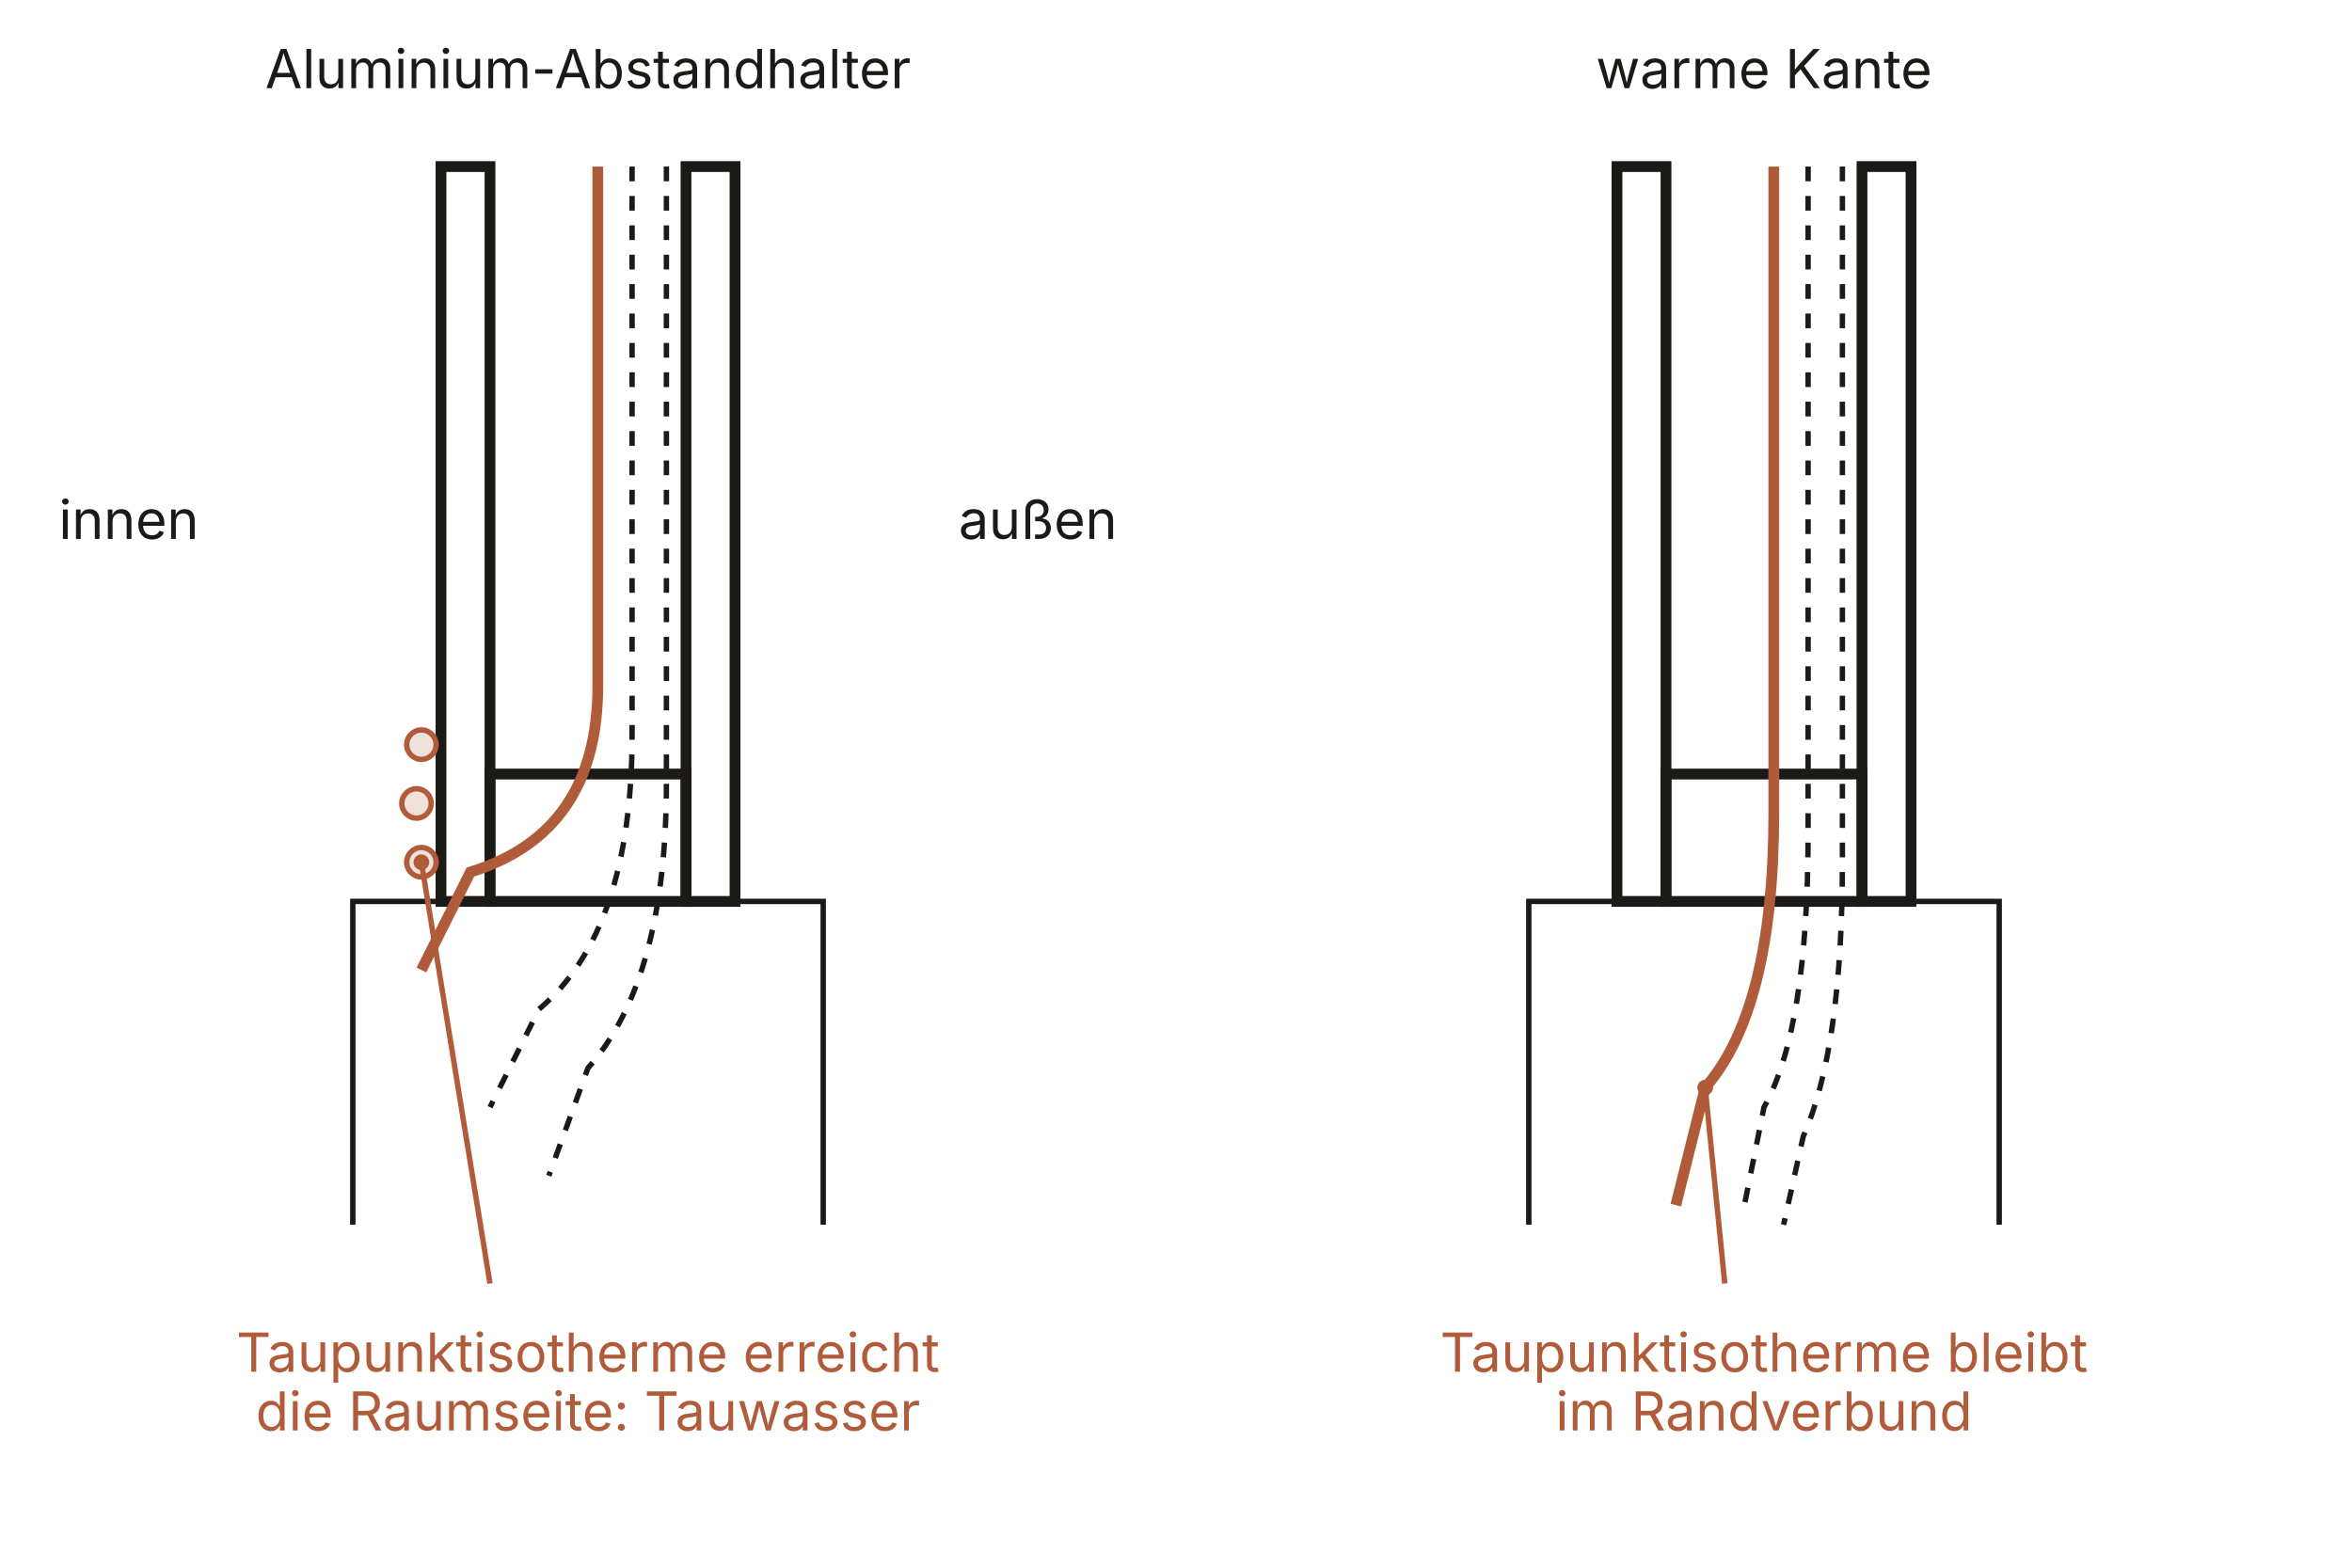
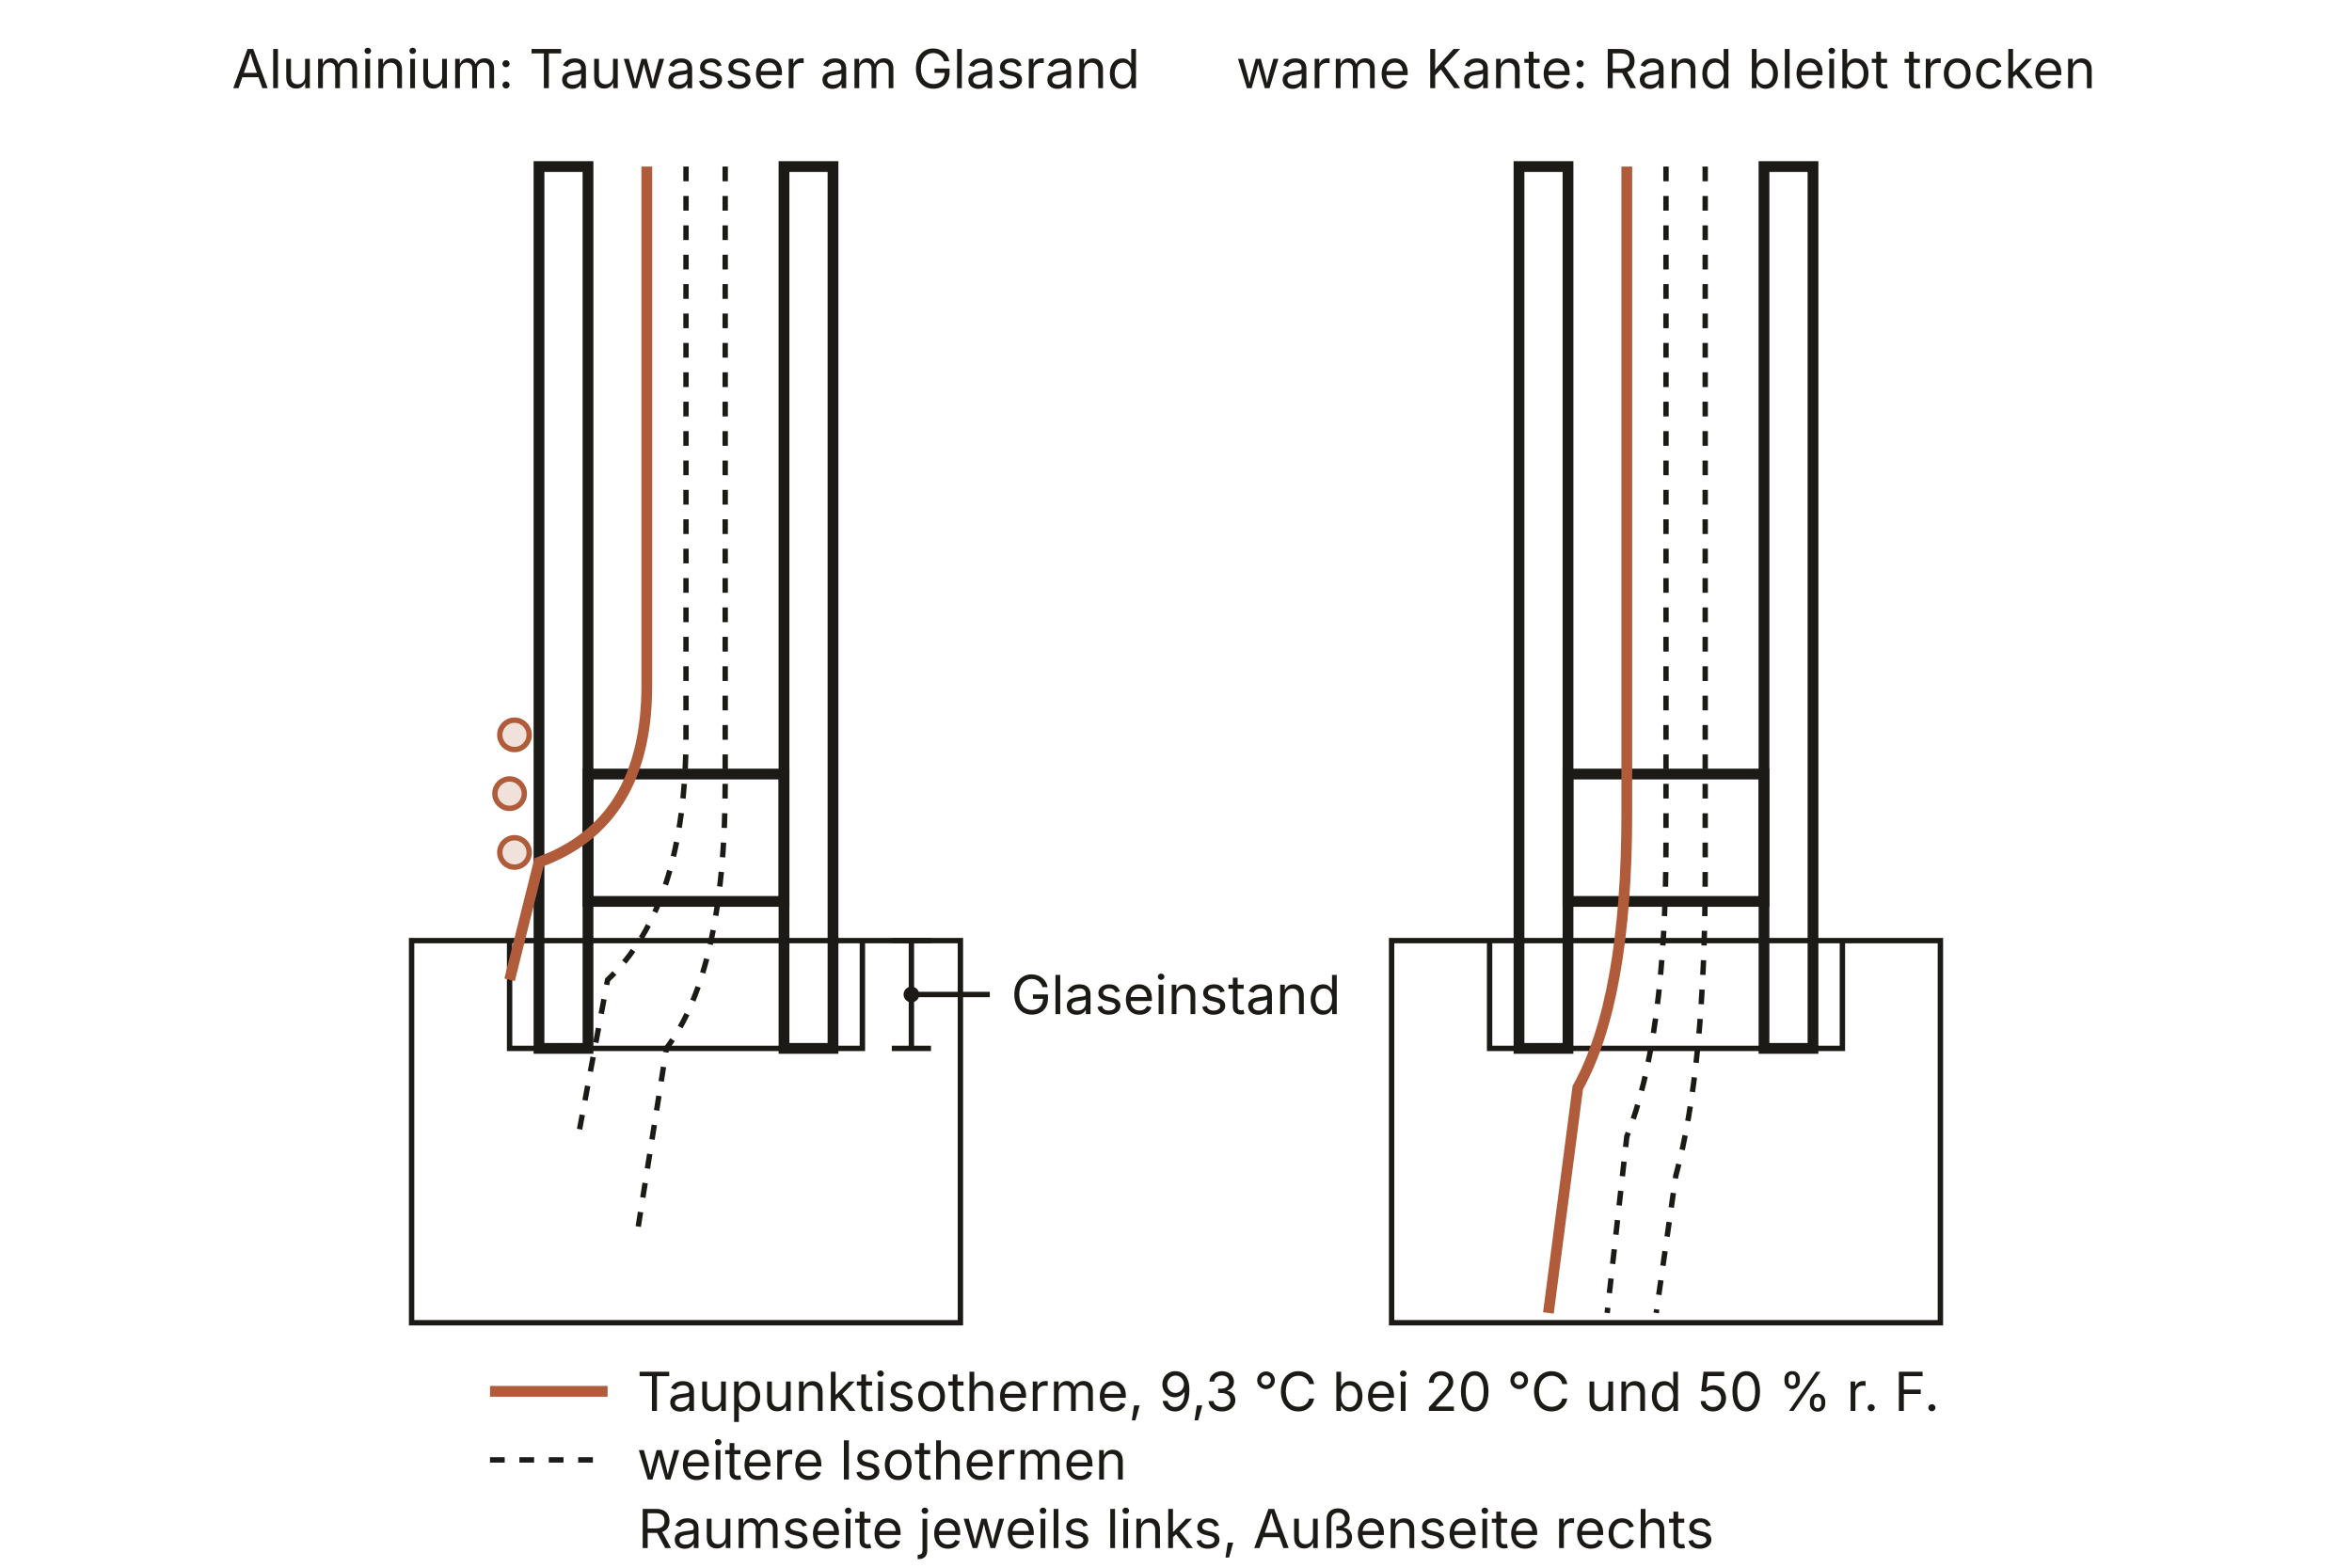
- <svg xmlns="http://www.w3.org/2000/svg" viewBox="0 0 480 320" role="img" aria-label="Zwei Schnitte durch den unteren Glasrand: Mit Aluminiumabstandhalter erreicht die Taupunktisotherme die Raumseite der Scheibe, mit warmer Kante bleibt sie im Randverbund">
-   <text x="120" y="18" text-anchor="middle" font-family="-apple-system,sans-serif" font-size="11" fill="#1c1a17">Aluminium-Abstandhalter</text>
-   <rect x="90" y="34" width="10" height="150" fill="none" stroke="#1c1a17" stroke-width="2.2" />
-   <rect x="140" y="34" width="10" height="150" fill="none" stroke="#1c1a17" stroke-width="2.2" />
-   <rect x="100" y="158" width="40" height="26" fill="none" stroke="#1c1a17" stroke-width="2.2" />
-   <path d="M72 250 V184 H168 V250" fill="none" stroke="#1c1a17" stroke-width="1.1" />
-   <path d="M129 34 V150 Q129 190 110 206 L100 226" fill="none" stroke="#1c1a17" stroke-width="1.1" stroke-dasharray="3 3" />
-   <path d="M136 34 V160 Q136 200 120 218 L112 240" fill="none" stroke="#1c1a17" stroke-width="1.1" stroke-dasharray="3 3" />
-   <path d="M122 34 V140 Q122 170 96 178 L86 198" fill="none" stroke="#b05c3a" stroke-width="2.2" />
+ <svg xmlns="http://www.w3.org/2000/svg" viewBox="0 0 480 320" role="img" aria-label="Zwei Schnitte durch den unteren Glasrand im Rahmenfalz: Mit Aluminiumabstandhalter erreicht die Taupunktisotherme die Raumseite der Scheibe, mit warmer Kante bleibt sie im Randverbund und Rahmen">
+   <text x="140" y="18" text-anchor="middle" font-family="-apple-system,sans-serif" font-size="11" fill="#1c1a17">Aluminium: Tauwasser am Glasrand</text>
+   <rect x="110" y="34" width="10" height="180" fill="none" stroke="#1c1a17" stroke-width="2.2" />
+   <rect x="160" y="34" width="10" height="180" fill="none" stroke="#1c1a17" stroke-width="2.2" />
+   <rect x="120" y="158" width="40" height="26" fill="none" stroke="#1c1a17" stroke-width="2.2" />
+   <rect x="84" y="192" width="112" height="78" fill="none" stroke="#1c1a17" stroke-width="1.1" />
+   <path d="M104 192 V214 H176 V192" fill="none" stroke="#1c1a17" stroke-width="1.1" />
+   <line x1="186" y1="192" x2="186" y2="214" stroke="#1c1a17" stroke-width="1.1" />
+   <line x1="182" y1="192" x2="190" y2="192" stroke="#1c1a17" stroke-width="1.1" />
+   <line x1="182" y1="214" x2="190" y2="214" stroke="#1c1a17" stroke-width="1.1" />
+   <path d="M140 34 V150 Q140 185 124 200 L118 232" fill="none" stroke="#1c1a17" stroke-width="1.1" stroke-dasharray="3 3" />
+   <path d="M148 34 V160 Q148 198 136 214 L130 252" fill="none" stroke="#1c1a17" stroke-width="1.1" stroke-dasharray="3 3" />
+   <path d="M132 34 V140 Q132 168 110 176 L104 200" fill="none" stroke="#b05c3a" stroke-width="2.2" />
  <g fill="#b05c3a" fill-opacity="0.18" stroke="#b05c3a" stroke-width="1.1">
-     <circle cx="86" cy="152" r="3" />
-     <circle cx="85" cy="164" r="3" />
-     <circle cx="86" cy="176" r="3" />
+     <circle cx="105" cy="150" r="3" />
+     <circle cx="104" cy="162" r="3" />
+     <circle cx="105" cy="174" r="3" />
  </g>
-   <text x="360" y="18" text-anchor="middle" font-family="-apple-system,sans-serif" font-size="11" fill="#1c1a17">warme Kante</text>
-   <rect x="330" y="34" width="10" height="150" fill="none" stroke="#1c1a17" stroke-width="2.2" />
-   <rect x="380" y="34" width="10" height="150" fill="none" stroke="#1c1a17" stroke-width="2.2" />
-   <rect x="340" y="158" width="40" height="26" fill="none" stroke="#1c1a17" stroke-width="2.2" />
-   <path d="M312 250 V184 H408 V250" fill="none" stroke="#1c1a17" stroke-width="1.1" />
-   <path d="M369 34 V170 Q369 210 360 226 L356 246" fill="none" stroke="#1c1a17" stroke-width="1.1" stroke-dasharray="3 3" />
-   <path d="M376 34 V176 Q376 214 368 232 L364 250" fill="none" stroke="#1c1a17" stroke-width="1.1" stroke-dasharray="3 3" />
-   <path d="M362 34 V166 Q362 206 348 222 L342 246" fill="none" stroke="#b05c3a" stroke-width="2.2" />
-   <text x="12" y="110" text-anchor="start" font-family="-apple-system,sans-serif" font-size="11" fill="#1c1a17">innen</text>
-   <text x="228" y="110" text-anchor="end" font-family="-apple-system,sans-serif" font-size="11" fill="#1c1a17">außen</text>
-   <line x1="86" y1="176" x2="100" y2="262" stroke="#b05c3a" stroke-width="1.1" />
-   <circle cx="86" cy="176" r="1.6" fill="#b05c3a" />
-   <text x="120" y="280" text-anchor="middle" font-family="-apple-system,sans-serif" font-size="11" fill="#b05c3a">Taupunktisotherme erreicht</text>
-   <text x="120" y="292" text-anchor="middle" font-family="-apple-system,sans-serif" font-size="11" fill="#b05c3a">die Raumseite: Tauwasser</text>
-   <line x1="348" y1="222" x2="352" y2="262" stroke="#b05c3a" stroke-width="1.1" />
-   <circle cx="348" cy="222" r="1.6" fill="#b05c3a" />
-   <text x="360" y="280" text-anchor="middle" font-family="-apple-system,sans-serif" font-size="11" fill="#b05c3a">Taupunktisotherme bleibt</text>
-   <text x="360" y="292" text-anchor="middle" font-family="-apple-system,sans-serif" font-size="11" fill="#b05c3a">im Randverbund</text>
+   <text x="340" y="18" text-anchor="middle" font-family="-apple-system,sans-serif" font-size="11" fill="#1c1a17">warme Kante: Rand bleibt trocken</text>
+   <rect x="310" y="34" width="10" height="180" fill="none" stroke="#1c1a17" stroke-width="2.2" />
+   <rect x="360" y="34" width="10" height="180" fill="none" stroke="#1c1a17" stroke-width="2.2" />
+   <rect x="320" y="158" width="40" height="26" fill="none" stroke="#1c1a17" stroke-width="2.2" />
+   <rect x="284" y="192" width="112" height="78" fill="none" stroke="#1c1a17" stroke-width="1.1" />
+   <path d="M304 192 V214 H376 V192" fill="none" stroke="#1c1a17" stroke-width="1.1" />
+   <path d="M340 34 V172 Q340 212 332 232 L328 268" fill="none" stroke="#1c1a17" stroke-width="1.1" stroke-dasharray="3 3" />
+   <path d="M348 34 V178 Q348 218 342 240 L338 268" fill="none" stroke="#1c1a17" stroke-width="1.1" stroke-dasharray="3 3" />
+   <path d="M332 34 V166 Q332 204 322 222 L316 268" fill="none" stroke="#b05c3a" stroke-width="2.2" />
+   <line x1="186" y1="203" x2="202" y2="203" stroke="#1c1a17" stroke-width="1.1" />
+   <circle cx="186" cy="203" r="1.6" fill="#1c1a17" />
+   <text x="240" y="207" text-anchor="middle" font-family="-apple-system,sans-serif" font-size="11" fill="#1c1a17">Glaseinstand</text>
+   <line x1="100" y1="284" x2="124" y2="284" stroke="#b05c3a" stroke-width="2.2" />
+   <text x="130" y="288" text-anchor="start" font-family="-apple-system,sans-serif" font-size="11" fill="#1c1a17">Taupunktisotherme, 9,3 °C bei 20 °C und 50 % r. F.</text>
+   <line x1="100" y1="298" x2="124" y2="298" stroke="#1c1a17" stroke-width="1.1" stroke-dasharray="3 3" />
+   <text x="130" y="302" text-anchor="start" font-family="-apple-system,sans-serif" font-size="11" fill="#1c1a17">weitere Isothermen</text>
+   <text x="240" y="316" text-anchor="middle" font-family="-apple-system,sans-serif" font-size="11" fill="#1c1a17">Raumseite jeweils links, Außenseite rechts</text>
</svg>
